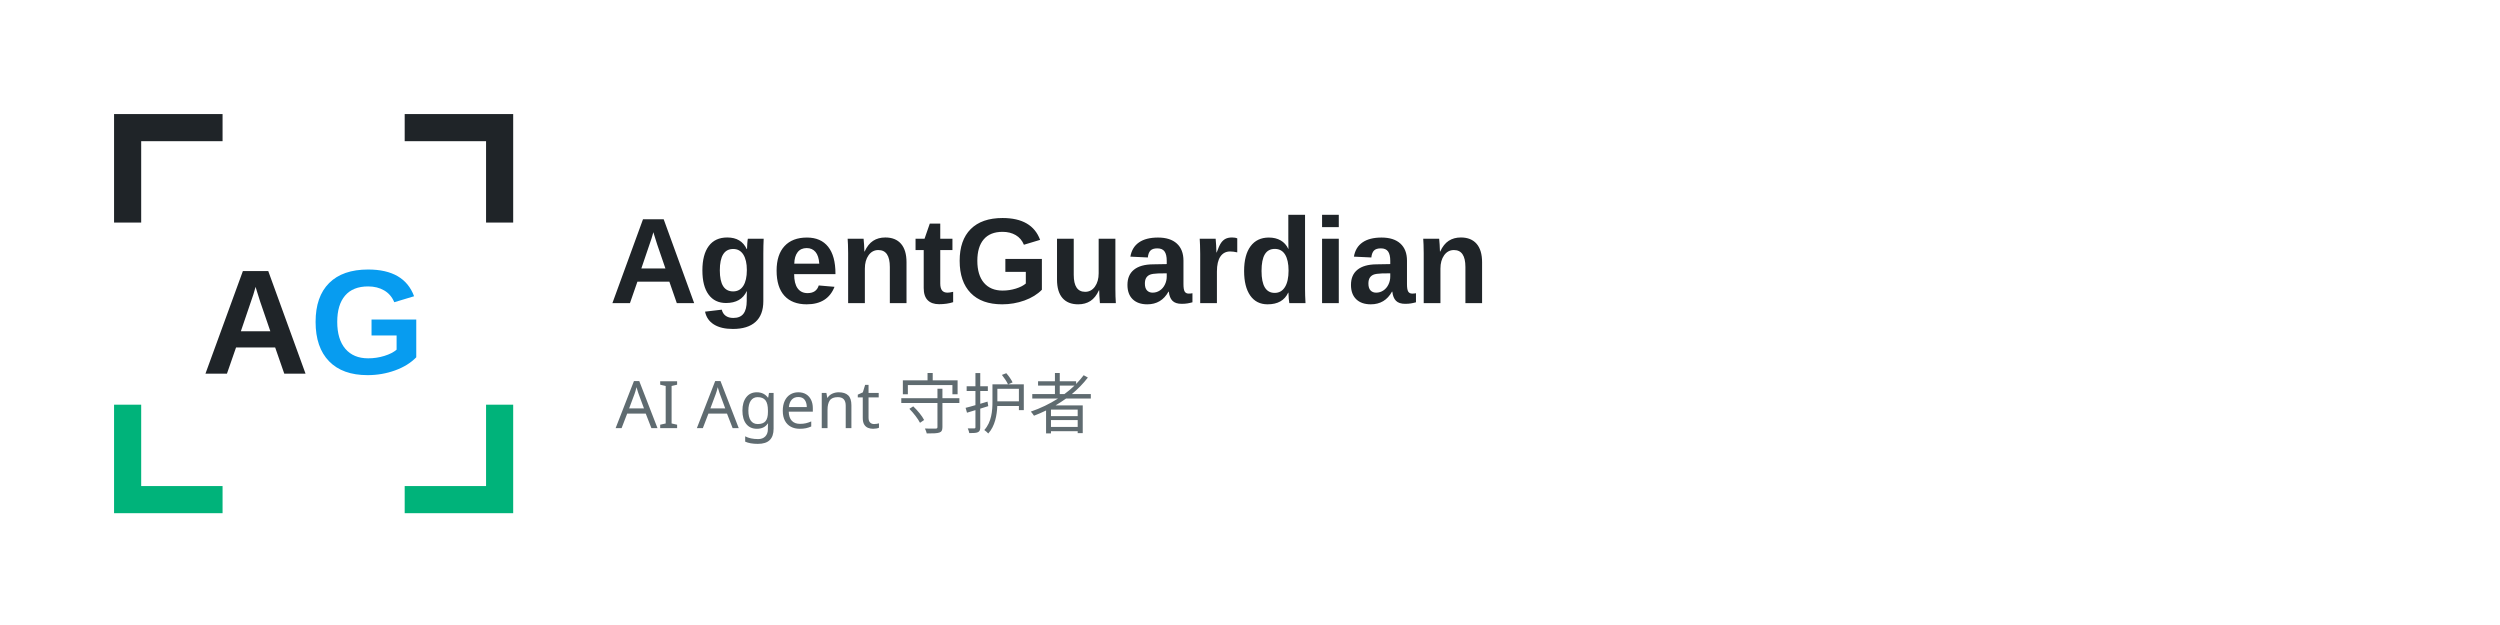
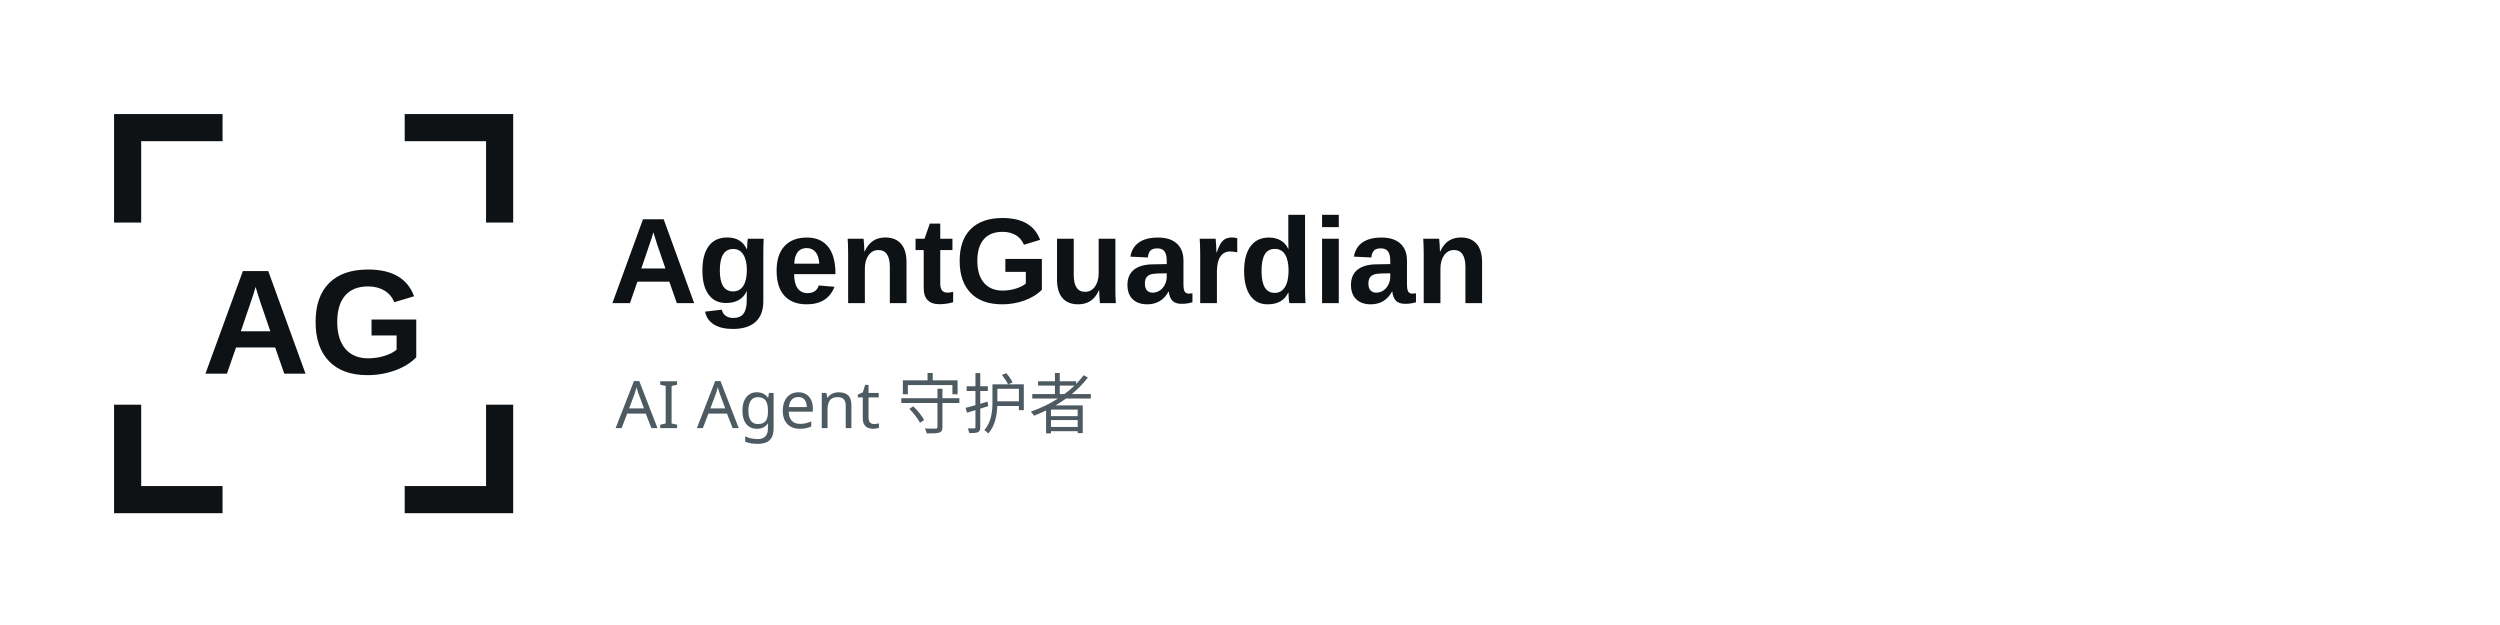
<svg xmlns="http://www.w3.org/2000/svg" viewBox="0 0 1600 400" role="img" aria-labelledby="title desc">
  <g transform="translate(42 42) scale(.62)">
-     <g fill="none" stroke="#1F2428" stroke-width="28" stroke-linecap="square">
+     <g fill="none" stroke="#0F1215" stroke-width="28" stroke-linecap="square">
      <path d="M64 148V64h84" />
      <path d="M364 64h84v84" />
-     </g>
-     <g fill="none" stroke="#00B37A" stroke-width="28" stroke-linecap="square">
      <path d="M64 364v84h84" />
      <path d="M364 448h84v-84" />
    </g>
-     <text x="256" y="318" text-anchor="middle" fill="#1F2428" font-family="Arial, 'Segoe UI', sans-serif" font-size="154" font-weight="700">A<tspan fill="#079CF0">G</tspan>
-     </text>
+     <text x="256" y="318" text-anchor="middle" fill="#0F1215" font-family="Arial, 'Segoe UI', sans-serif" font-size="154" font-weight="700">AG</text>
  </g>
-   <text x="390" y="194" fill="#1F2428" font-family="Arial, 'Segoe UI', sans-serif" font-size="78" font-weight="700">AgentGuardian</text>
-   <text x="394" y="274" fill="#5F6B70" font-family="'Microsoft YaHei', 'Noto Sans SC', sans-serif" font-size="42">AI Agent 守护者</text>
+   <text x="390" y="194" fill="#0F1215" font-family="Arial, 'Segoe UI', sans-serif" font-size="78" font-weight="700">AgentGuardian</text>
+   <text x="394" y="274" fill="#4E5A61" font-family="'Microsoft YaHei', 'Noto Sans SC', sans-serif" font-size="42">AI Agent 守护者</text>
</svg>
